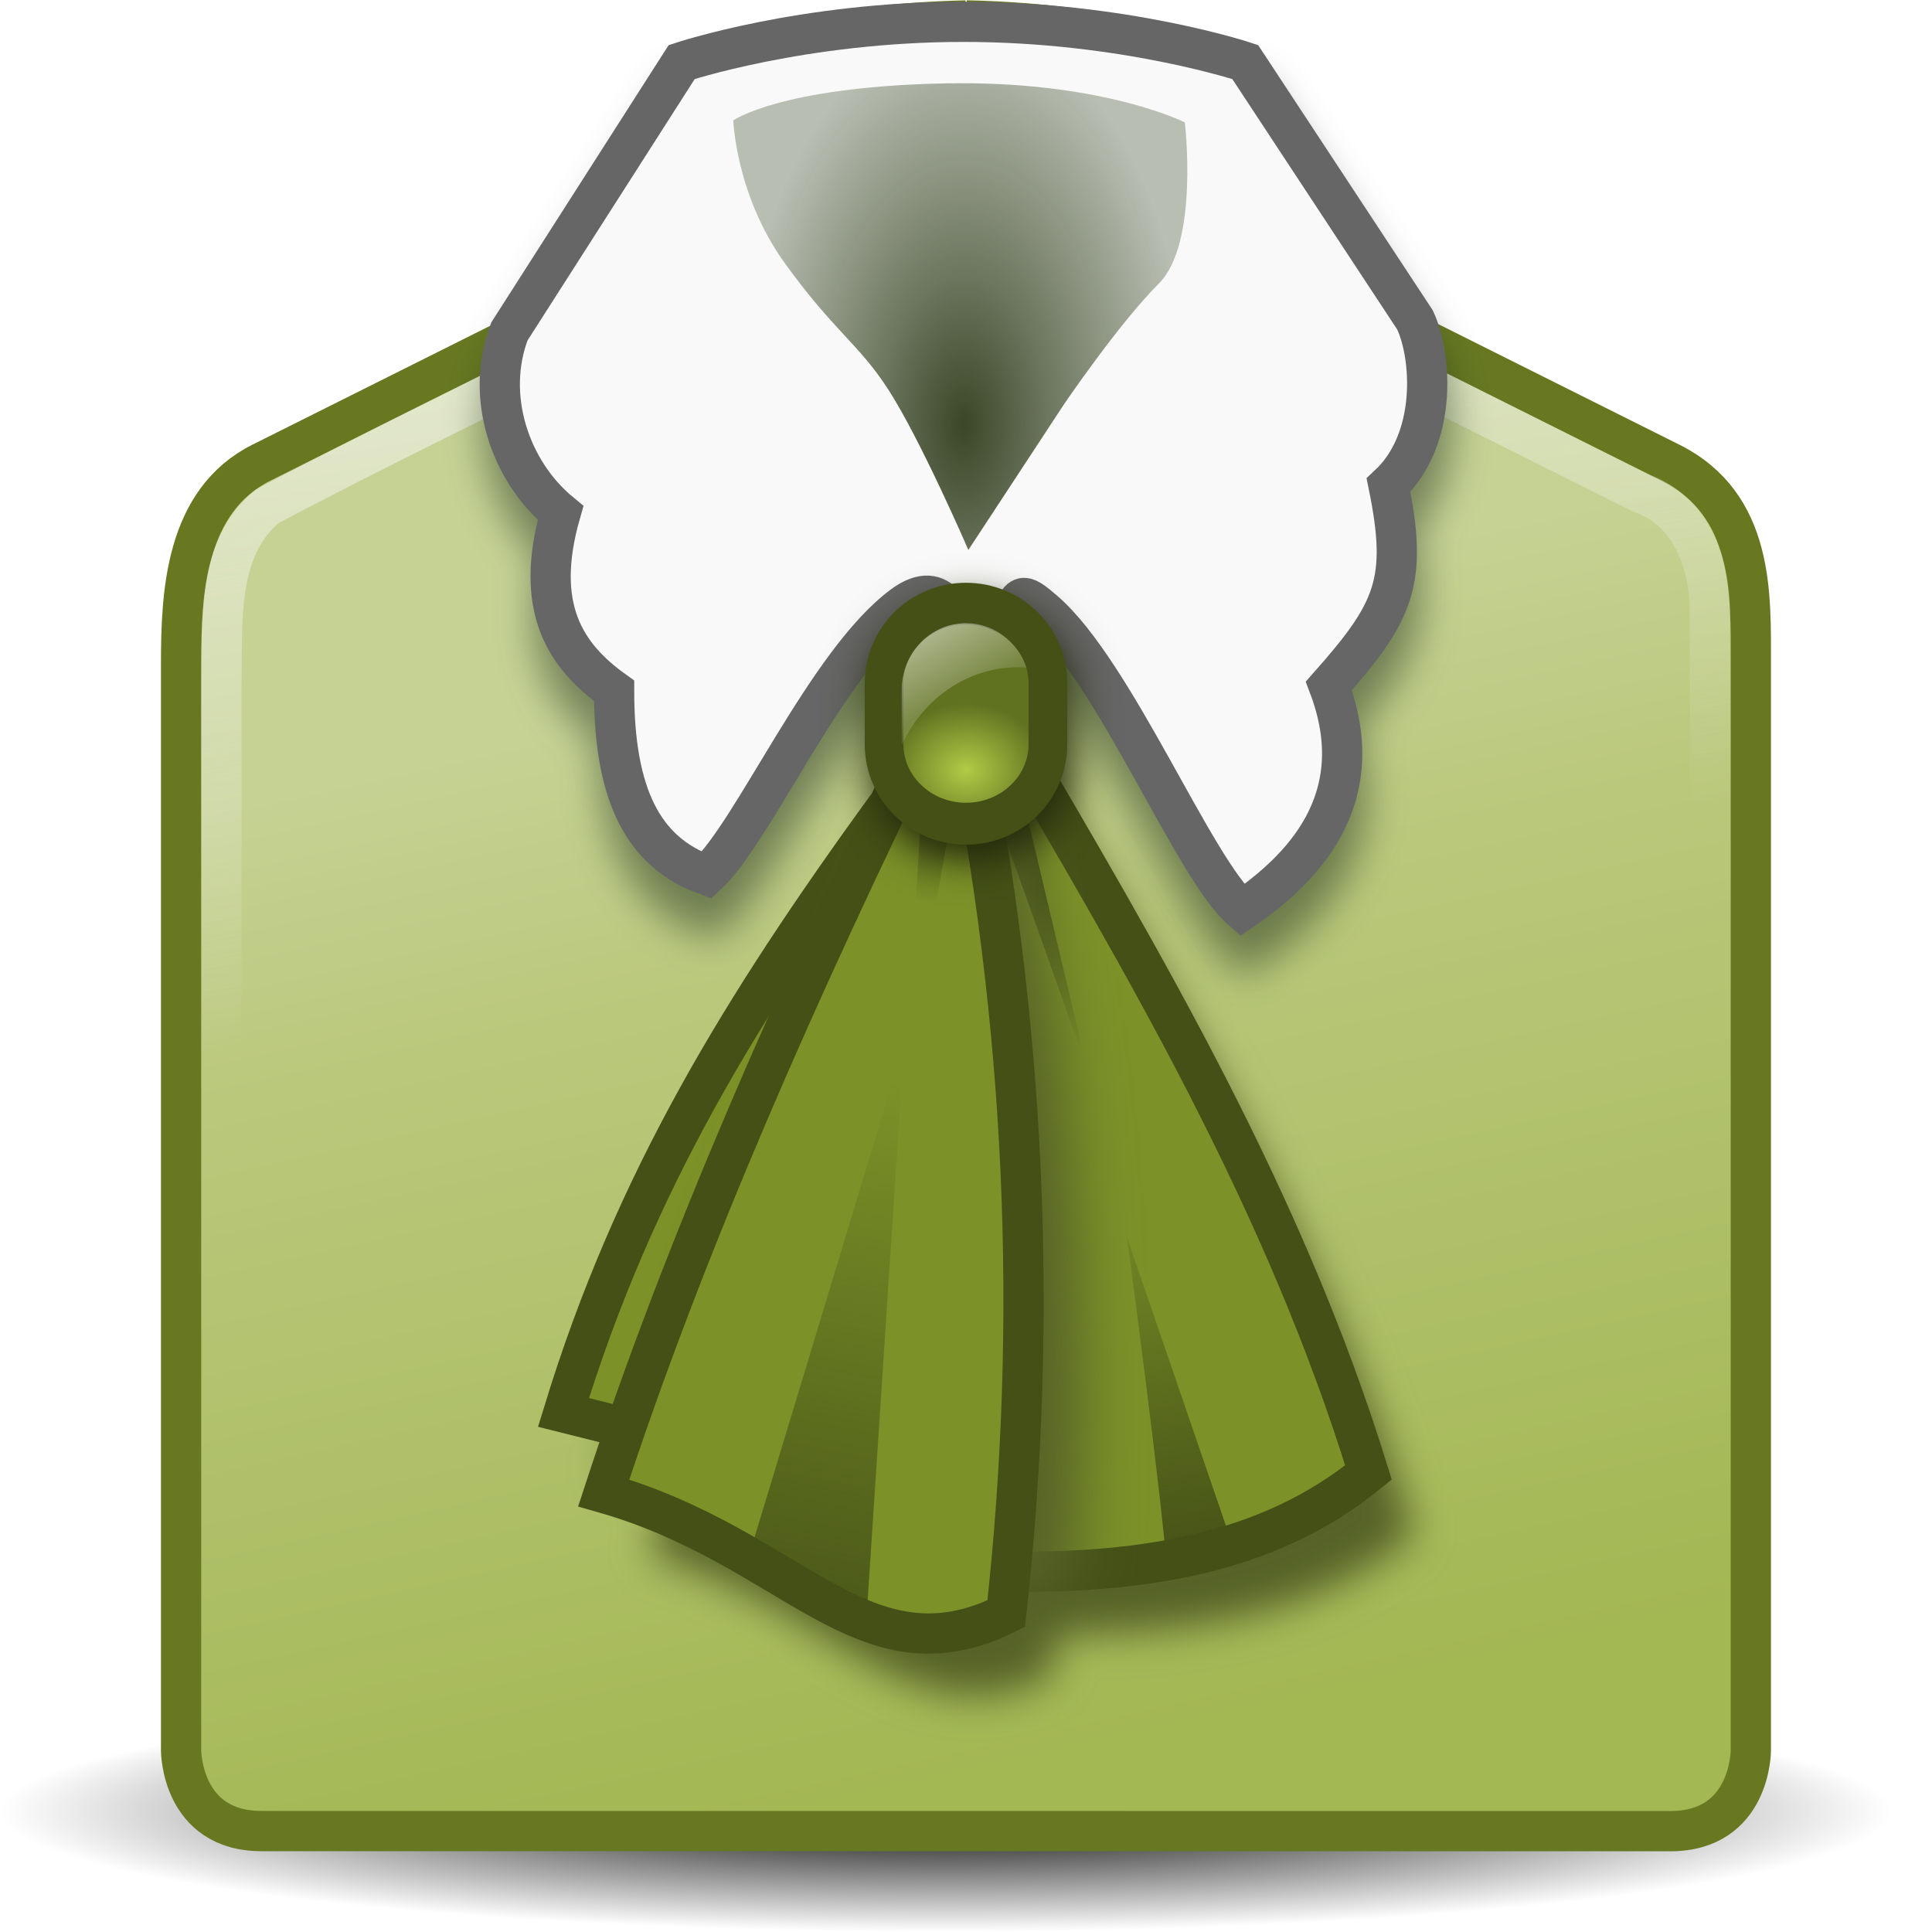
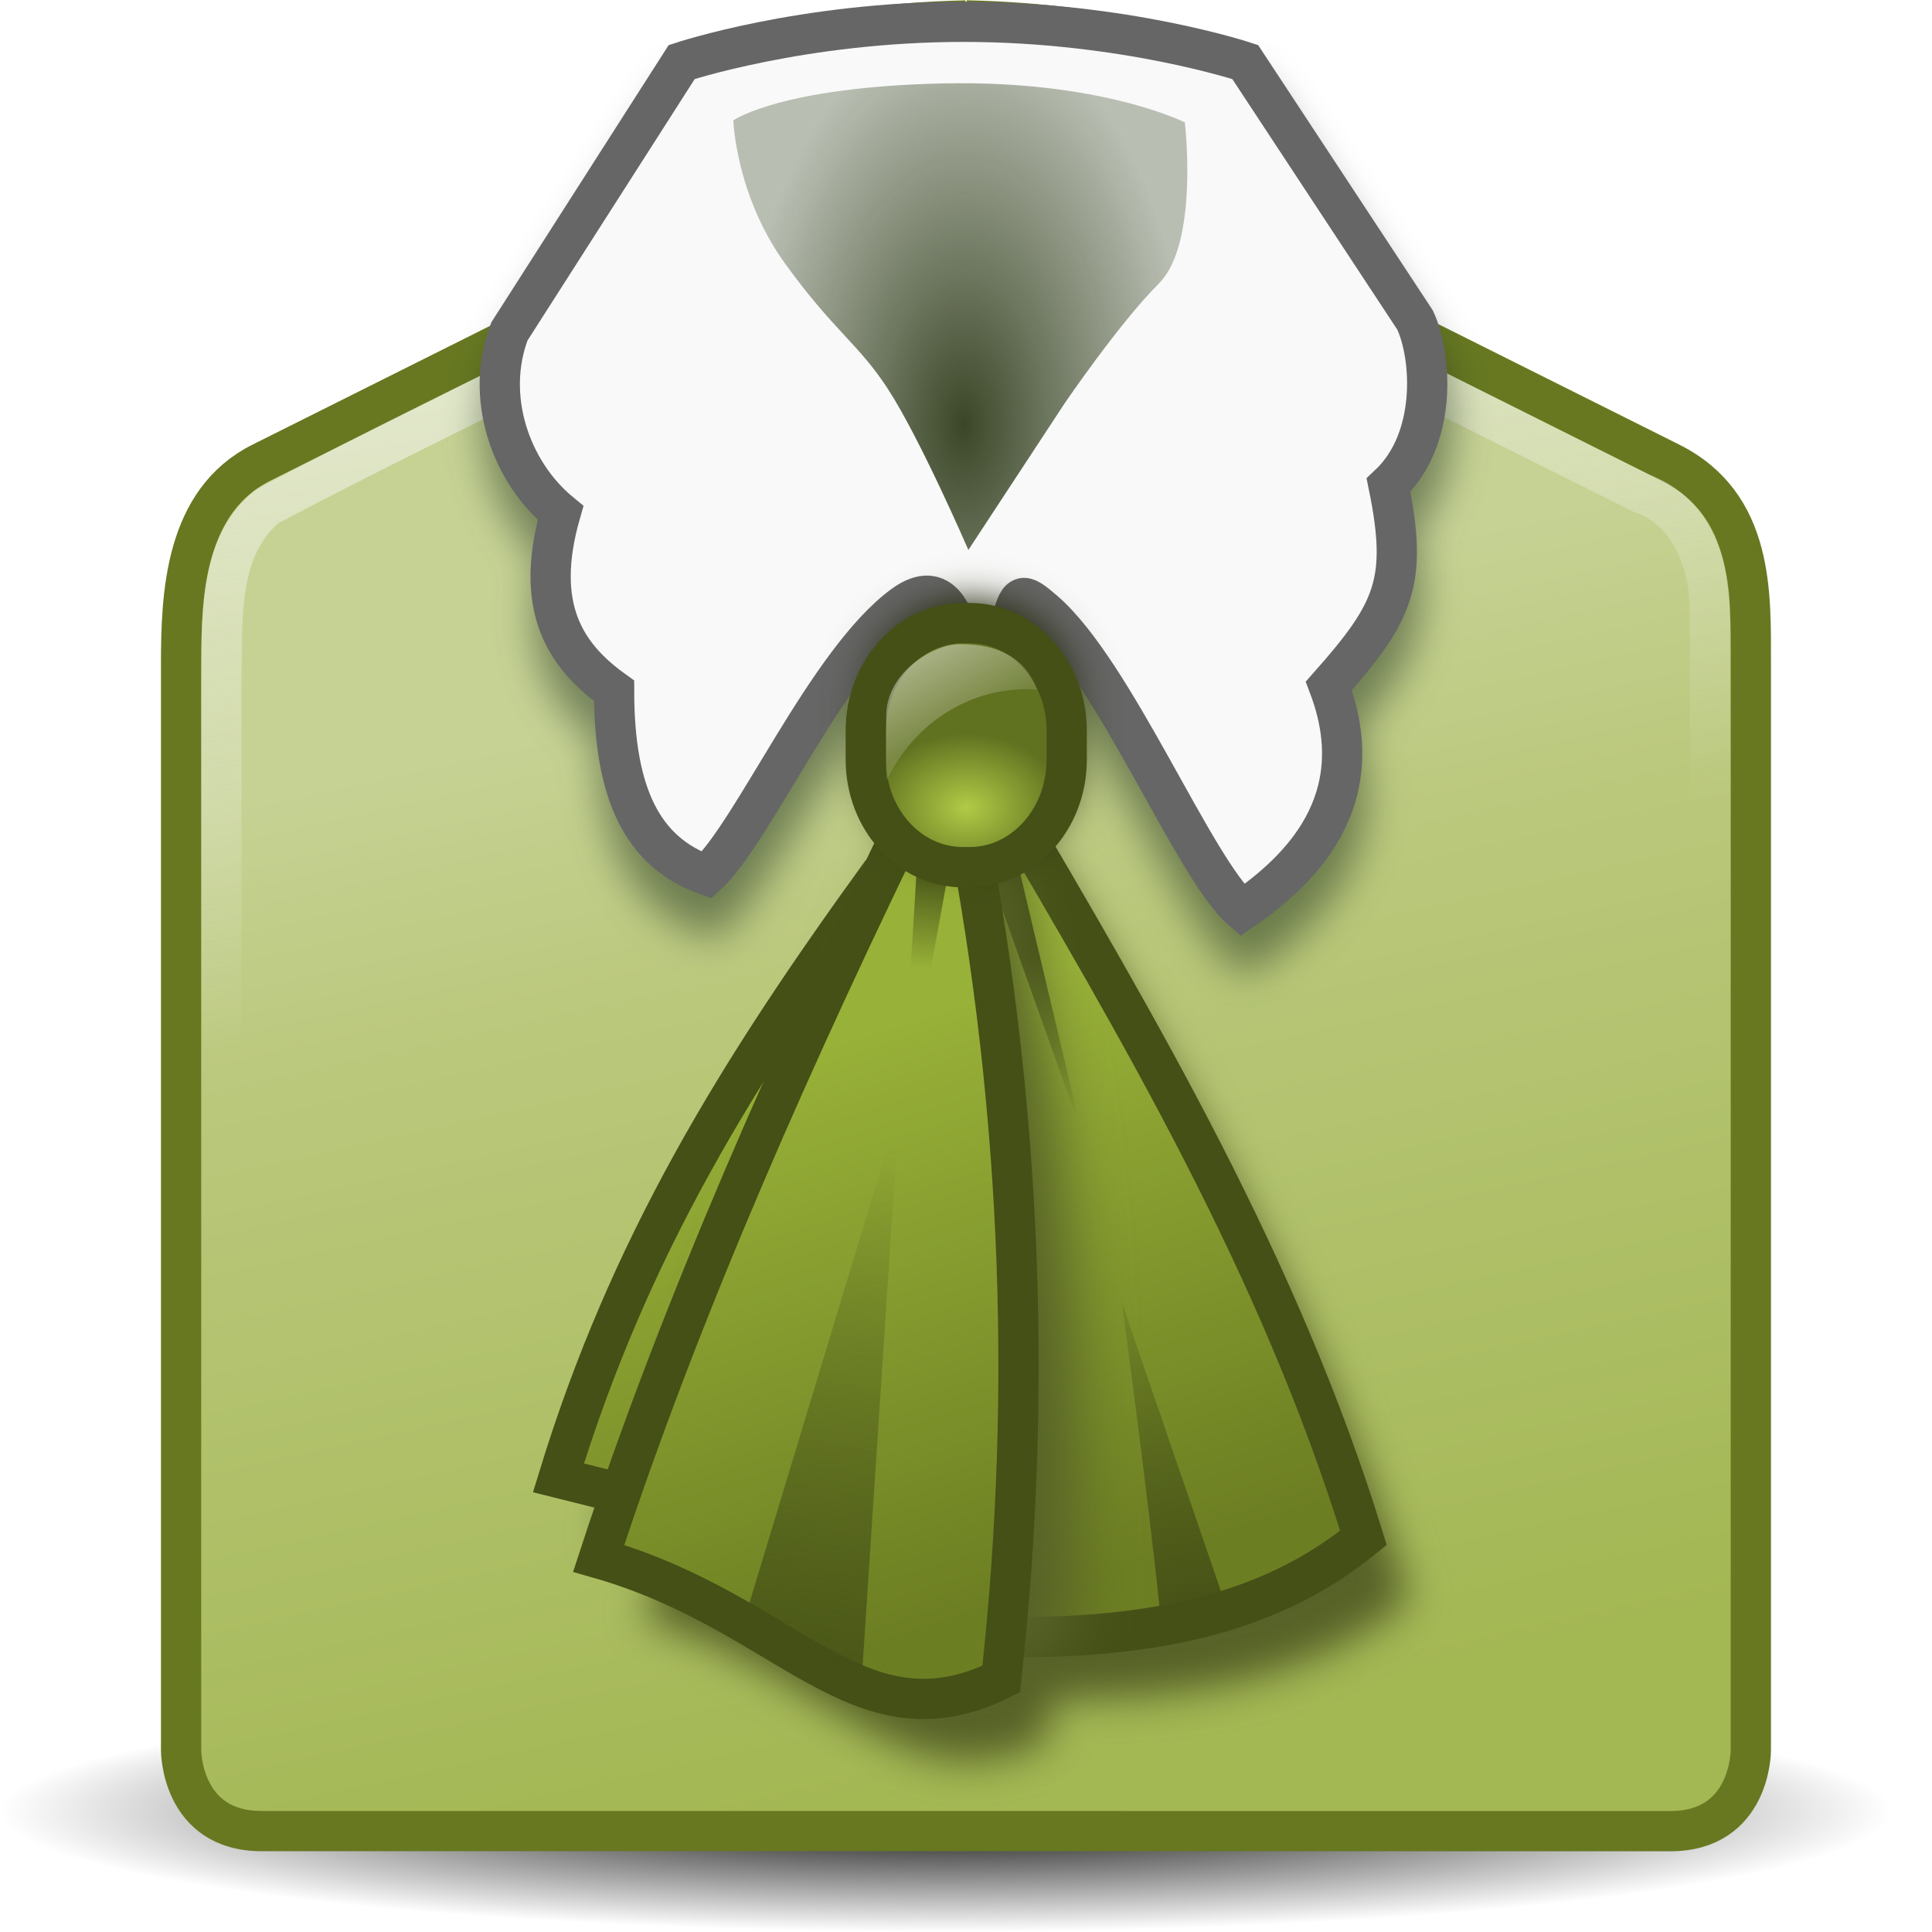
<svg xmlns="http://www.w3.org/2000/svg" xmlns:xlink="http://www.w3.org/1999/xlink" width="48" height="48" viewBox="0 0 48 48" version="1.1" id="svg1" xml:space="preserve">
  <defs id="defs1">
+     <linearGradient id="linearGradient1">
+       <stop style="stop-color:#6c7e22;stop-opacity:1;" offset="0" id="stop1" />
+       <stop style="stop-color:#98b138;stop-opacity:1;" offset="1" id="stop2" />
+     </linearGradient>
    <linearGradient id="linearGradient32">
      <stop style="stop-color:#f9f9f9;stop-opacity:0.527;" offset="0" id="stop32" />
      <stop style="stop-color:#f9f9f9;stop-opacity:0;" offset="1" id="stop33" />
    </linearGradient>
    <linearGradient id="linearGradient29">
      <stop style="stop-color:#000000;stop-opacity:1;" offset="0" id="stop29" />
      <stop style="stop-color:#000000;stop-opacity:0;" offset="1" id="stop30" />
    </linearGradient>
    <linearGradient id="linearGradient26">
      <stop style="stop-color:#ffffff;stop-opacity:0.532;" offset="0" id="stop26" />
      <stop style="stop-color:#ffffff;stop-opacity:0;" offset="1" id="stop27" />
    </linearGradient>
    <linearGradient id="linearGradient22">
      <stop style="stop-color:#b1cb46;stop-opacity:1;" offset="0" id="stop22" />
      <stop style="stop-color:#607120;stop-opacity:1;" offset="1" id="stop23" />
    </linearGradient>
    <linearGradient id="linearGradient79">
      <stop style="stop-color:#a3b753;stop-opacity:1;" offset="0" id="stop79" />
      <stop style="stop-color:#bac87c;stop-opacity:1;" offset="0.736" id="stop81" />
      <stop style="stop-color:#c6d294;stop-opacity:1;" offset="1" id="stop80" />
    </linearGradient>
    <linearGradient id="linearGradient15">
      <stop style="stop-color:#445016;stop-opacity:1;" offset="0" id="stop15" />
      <stop style="stop-color:#445016;stop-opacity:0;" offset="1" id="stop16" />
    </linearGradient>
    <linearGradient id="linearGradient12">
      <stop style="stop-color:#445016;stop-opacity:1;" offset="0" id="stop12" />
      <stop style="stop-color:#445016;stop-opacity:0;" offset="1" id="stop13" />
    </linearGradient>
    <linearGradient id="linearGradient10">
      <stop style="stop-color:#445016;stop-opacity:1;" offset="0" id="stop10" />
      <stop style="stop-color:#445016;stop-opacity:0;" offset="1" id="stop11" />
    </linearGradient>
    <linearGradient id="linearGradient6">
      <stop style="stop-color:#3b4627;stop-opacity:1;" offset="0" id="stop6" />
      <stop style="stop-color:#4b5939;stop-opacity:0.365;" offset="1" id="stop7" />
    </linearGradient>
    <radialGradient xlink:href="#linearGradient6" id="radialGradient7" cx="23.035" cy="9.246" fx="23.035" fy="9.246" r="5.633" gradientTransform="matrix(0.9999628,0.00862211,-0.01525659,1.769407,0.6071283,-6.057828)" gradientUnits="userSpaceOnUse" />
    <filter style="color-interpolation-filters:sRGB" id="filter105" x="-0.378" y="-0.1" width="1.806" height="1.274">
      <feFlood result="flood" in="SourceGraphic" flood-opacity="0.498" flood-color="rgb(0,0,0)" id="feFlood104" />
      <feGaussianBlur result="blur" in="SourceGraphic" stdDeviation="1.243 0.5" id="feGaussianBlur104" />
      <feOffset result="offset" in="blur" dx="0.4" dy="0.9" id="feOffset104" />
      <feComposite result="comp1" operator="in" in="flood" in2="offset" id="feComposite104" />
      <feComposite result="comp2" operator="over" in="SourceGraphic" in2="comp1" id="feComposite105" />
    </filter>
    <filter style="color-interpolation-filters:sRGB" id="filter105-4" x="-0.378" y="-0.1" width="1.806" height="1.274">
      <feFlood result="flood" in="SourceGraphic" flood-opacity="0.498" flood-color="rgb(0,0,0)" id="feFlood104-8" />
      <feGaussianBlur result="blur" in="SourceGraphic" stdDeviation="1.243 0.5" id="feGaussianBlur104-1" />
      <feOffset result="offset" in="blur" dx="0.4" dy="0.9" id="feOffset104-2" />
      <feComposite result="comp1" operator="in" in="flood" in2="offset" id="feComposite104-9" />
      <feComposite result="comp2" operator="over" in="SourceGraphic" in2="comp1" id="feComposite105-3" />
    </filter>
    <filter style="color-interpolation-filters:sRGB;" id="filter131" x="-0.155" y="-0.075" width="1.44" height="1.15">
      <feFlood result="flood" in="SourceGraphic" flood-opacity="0.498" flood-color="rgb(0,0,0)" id="feFlood130" />
      <feGaussianBlur result="blur" in="SourceGraphic" stdDeviation="0.5" id="feGaussianBlur130" />
      <feOffset result="offset" in="blur" dx="1" dy="0" id="feOffset130" />
      <feComposite result="comp1" operator="in" in="flood" in2="offset" id="feComposite130" />
      <feComposite result="comp2" operator="over" in="SourceGraphic" in2="comp1" id="feComposite131" />
    </filter>
    <filter style="color-interpolation-filters:sRGB;" id="filter155" x="-0.074" y="-0.099" width="1.149" height="1.221">
      <feFlood result="flood" in="SourceGraphic" flood-opacity="0.498" flood-color="rgb(40,75,93)" id="feFlood154" />
      <feGaussianBlur result="blur" in="SourceGraphic" stdDeviation="0.6" id="feGaussianBlur154" />
      <feOffset result="offset" in="blur" dx="-0" dy="0.4" id="feOffset154" />
      <feComposite result="comp1" operator="in" in="flood" in2="offset" id="feComposite154" />
      <feComposite result="comp2" operator="over" in="SourceGraphic" in2="comp1" id="feComposite155" />
    </filter>
    <linearGradient xlink:href="#linearGradient10" id="linearGradient11" x1="20" y1="41" x2="23" y2="26" gradientUnits="userSpaceOnUse" />
    <linearGradient xlink:href="#linearGradient12" id="linearGradient13" x1="30.759" y1="37.689" x2="29" y2="27.537" gradientUnits="userSpaceOnUse" />
    <linearGradient xlink:href="#linearGradient15" id="linearGradient16" x1="26" y1="21" x2="27" y2="25" gradientUnits="userSpaceOnUse" />
    <linearGradient xlink:href="#linearGradient15" id="linearGradient17" gradientUnits="userSpaceOnUse" x1="24.529" y1="18.516" x2="24.25" y2="21.106" gradientTransform="translate(-1,0.25)" />
    <filter style="color-interpolation-filters:sRGB;" id="filter56" x="-0.074" y="-0.077" width="1.152" height="1.205">
      <feFlood result="flood" in="SourceGraphic" flood-opacity="0.498" flood-color="rgb(29,47,29)" id="feFlood55" />
      <feGaussianBlur result="blur" in="SourceGraphic" stdDeviation="0.5" id="feGaussianBlur55" />
      <feOffset result="offset" in="blur" dx="0.1" dy="1" id="feOffset55" />
      <feComposite result="comp1" operator="in" in="flood" in2="offset" id="feComposite55" />
      <feComposite result="comp2" operator="over" in="SourceGraphic" in2="comp1" id="feComposite56" />
    </filter>
    <filter style="color-interpolation-filters:sRGB;" id="filter79" x="-0.128" y="-0.111" width="1.267" height="1.258">
      <feFlood result="flood" in="SourceGraphic" flood-opacity="0.498" flood-color="rgb(27,43,28)" id="feFlood78" />
      <feGaussianBlur result="blur" in="SourceGraphic" stdDeviation="0.8" id="feGaussianBlur78" />
      <feOffset result="offset" in="blur" dx="0.3" dy="0.9" id="feOffset78" />
      <feComposite result="comp1" operator="in" in="flood" in2="offset" id="feComposite78" />
      <feComposite result="comp2" operator="over" in="SourceGraphic" in2="comp1" id="feComposite79" />
    </filter>
    <filter style="color-interpolation-filters:sRGB" id="filter79-7" x="-0.128" y="-0.111" width="1.267" height="1.258">
      <feFlood result="flood" in="SourceGraphic" flood-opacity="0.498" flood-color="rgb(27,43,28)" id="feFlood78-5" />
      <feGaussianBlur result="blur" in="SourceGraphic" stdDeviation="0.8" id="feGaussianBlur78-3" />
      <feOffset result="offset" in="blur" dx="0.3" dy="0.9" id="feOffset78-5" />
      <feComposite result="comp1" operator="in" in="flood" in2="offset" id="feComposite78-6" />
      <feComposite result="comp2" operator="over" in="SourceGraphic" in2="comp1" id="feComposite79-2" />
    </filter>
    <filter style="color-interpolation-filters:sRGB;" id="filter22" x="-0.084" y="-0.075" width="1.168" height="1.149">
      <feFlood result="flood" in="SourceGraphic" flood-opacity="1" flood-color="rgb(80,80,80)" id="feFlood21" />
      <feGaussianBlur result="blur" in="SourceGraphic" stdDeviation="0.7" id="feGaussianBlur21" />
      <feOffset result="offset" in="blur" dx="0" dy="-0" id="feOffset21" />
      <feComposite result="comp1" operator="in" in="offset" in2="flood" id="feComposite21" />
      <feComposite result="comp2" operator="atop" in="comp1" in2="comp1" id="feComposite22" />
    </filter>
    <filter style="color-interpolation-filters:sRGB" id="filter22-0" x="-0.161" y="-0.075" width="1.322" height="1.149">
      <feFlood result="flood" in="SourceGraphic" flood-opacity="1" flood-color="rgb(80,80,80)" id="feFlood21-3" />
      <feGaussianBlur result="blur" in="SourceGraphic" stdDeviation="0.7" id="feGaussianBlur21-6" />
      <feOffset result="offset" in="blur" dx="0" dy="-0" id="feOffset21-1" />
      <feComposite result="comp1" operator="in" in="offset" in2="flood" id="feComposite21-0" />
      <feComposite result="comp2" operator="atop" in="comp1" in2="comp1" id="feComposite22-6" />
    </filter>
    <linearGradient xlink:href="#linearGradient79" id="linearGradient14-5" gradientUnits="userSpaceOnUse" x1="29" y1="43" x2="23" y2="16" />
-     <radialGradient xlink:href="#linearGradient22" id="radialGradient23" cx="24.265" cy="20.788" fx="24.265" fy="20.788" r="2.513" gradientTransform="matrix(0.7951494,-1.9206538e-7,5.9943433e-7,0.6088294,4.842467,5.999758)" gradientUnits="userSpaceOnUse" />
-     <linearGradient xlink:href="#linearGradient26" id="linearGradient27" x1="23.031" y1="14.717" x2="24.572" y2="17.693" gradientUnits="userSpaceOnUse" />
+     <radialGradient xlink:href="#linearGradient22" id="radialGradient23" cx="24.265" cy="20.788" fx="24.265" fy="20.788" r="2.513" gradientTransform="matrix(0.9763219,-2.3115978e-7,7.3601373e-7,0.732755,0.3239602,3.823792)" gradientUnits="userSpaceOnUse" />
+     <linearGradient xlink:href="#linearGradient26" id="linearGradient27" x1="23.031" y1="14.717" x2="24.572" y2="17.693" gradientUnits="userSpaceOnUse" gradientTransform="matrix(0.9494295,0,0,1.055515,1.037735,-0.8489479)" />
    <radialGradient xlink:href="#linearGradient29" id="radialGradient30" cx="23.5" cy="45" fx="23.5" fy="45" r="23.5" gradientTransform="matrix(1,0,0,0.1276596,0,39.25532)" gradientUnits="userSpaceOnUse" />
    <linearGradient xlink:href="#linearGradient32" id="linearGradient33" x1="17.681" y1="8.972" x2="20.122" y2="23.733" gradientUnits="userSpaceOnUse" />
    <filter style="color-interpolation-filters:sRGB;" id="filter33" x="-0.59" y="-0.381" width="2.18" height="1.762">
      <feGaussianBlur stdDeviation="0.4 0.3" result="fbSourceGraphic" id="feGaussianBlur33" />
      <feColorMatrix result="fbSourceGraphicAlpha" in="fbSourceGraphic" values="0 0 0 -1 0 0 0 0 -1 0 0 0 0 -1 0 0 0 0 1 0" id="feColorMatrix33" />
      <feGaussianBlur id="feGaussianBlur34" stdDeviation="0.4 0.3" result="blur" in="fbSourceGraphic" />
    </filter>
    <filter style="color-interpolation-filters:sRGB" id="filter36" x="-0.059" y="-0.053" width="1.118" height="1.105">
      <feGaussianBlur stdDeviation="0.493" id="feGaussianBlur36" />
    </filter>
+     <linearGradient xlink:href="#linearGradient1" id="linearGradient2" x1="25.957" y1="36.894" x2="21.492" y2="22.957" gradientUnits="userSpaceOnUse" />
  </defs>
  <g id="layer1">
    <rect style="font-variation-settings:normal;opacity:1;vector-effect:none;fill:url(#radialGradient30);stroke:none;stroke-width:1;stroke-linecap:butt;stroke-linejoin:miter;stroke-miterlimit:4;stroke-dasharray:none;stroke-dashoffset:0;stroke-opacity:1;-inkscape-stroke:none;paint-order:normal" id="rect131" width="47" height="6" x="1.0444444e-07" y="42" />
    <path id="path11-0" style="fill:url(#linearGradient14-5);fill-opacity:1;stroke:#677821;stroke-linejoin:miter" d="m 24,0.514 c -3.741,0.079 -6.5,0.984 -6.5,0.984 l -3,6 -8,4 c -1.9,0.95 -2,3.25 -2,5 v 27 c 0,0 0,2 2,2 l 17.5,10e-4 17.5,0.001 c 2,0 2,-2 2,-2 v -27 c 0,-1.725 0.086,-3.957 -2,-5 l -8,-4 -2.992,-6.004 c 0,0 -2.759,-0.905 -6.5,-0.984" transform="translate(-0.00100043,-0.00526812)" />
    <path id="path30" style="fill:none;fill-opacity:1;stroke:url(#linearGradient33);stroke-linejoin:miter" d="m 23.373,1.535 c -1.745,0.094 -3.486,0.345 -5.174,0.803 -0.984,1.969 -1.97,3.937 -2.953,5.906 C 12.381,9.7 9.472,11.08 6.637,12.587 5.351,13.65 5.538,15.509 5.5,17.01 5.51,25.881 5.479,34.755 5.516,43.625 c 0.021,0.739 0.799,0.984 1.421,0.873 11.594,-0.009 23.189,0.023 34.782,-0.014 0.987,-0.147 0.766,-1.374 0.781,-2.086 -0.013,-9.077 0.026,-18.155 -0.02,-27.232 5.64e-4,-1.185 -0.494,-2.494 -1.704,-2.91 C 38.102,10.919 35.427,9.583 32.754,8.244 31.773,6.274 30.79,4.305 29.809,2.336 27.717,1.791 25.538,1.47 23.373,1.535 Z" transform="translate(-0.00100043,-0.00526812)" />
    <g id="g20" transform="translate(0.4368131,0.04138874)">
      <path style="fill:#f9f9f9;stroke:#666666;stroke-linejoin:miter;filter:url(#filter56)" d="M 23.365,15.63 C 23.263,15.434 23,14.262 22,15 c -1.895,1.398 -3.715,5.635 -4.88,6.703 -1.58,-0.566 -2.3,-2 -2.3,-4.582 -1.223,-0.875 -2,-2.076 -1.33,-4.418 -1.261,-1.037 -1.887,-2.908 -1.27,-4.511 l 4.28,-6.692 c 0,0 3,-1 7,-1 4,0 7,1 7,1 l 4.219,6.408 c 0.425,0.903 0.558,2.968 -0.659,4.104 0.49,2.398 0.151,3.144 -1.483,4.988 1.09,2.869 -0.739,4.602 -2.153,5.575 -1.178,-1 -3.167,-5.925 -4.922,-7.437 -0.547,-0.472 -0.632,-0.495 -0.838,0.398" id="path1" />
      <path style="font-variation-settings:normal;opacity:1;vector-effect:none;fill:url(#radialGradient7);fill-opacity:1;stroke:none;stroke-width:1;stroke-linecap:butt;stroke-linejoin:round;stroke-miterlimit:4;stroke-dasharray:none;stroke-dashoffset:0;stroke-opacity:1;-inkscape-stroke:none" d="m 17.781,2.95 c 0,0 1.174,-0.831 5.219,-0.919 C 26.923,1.946 29,3 29,3 29,3 29.357,6 28.357,7 27.357,8 26,10 26,10 l -2.378,3.622 c 0,0 -1.187,-2.747 -1.997,-3.997 -0.733,-1.13 -1.344,-1.438 -2.562,-3.125 -1.219,-1.688 -1.281,-3.55 -1.281,-3.55 z" id="path6" />
    </g>
-     <g id="g19-2" transform="translate(-22.95429,-24.19651)" style="mix-blend-mode:normal;fill:#566227;fill-opacity:1;stroke:none;filter:url(#filter36)">
+     <g id="g19-2" transform="translate(-23.07929,-22.57151)" style="mix-blend-mode:normal;fill:#566227;fill-opacity:1;stroke:none;filter:url(#filter36)">
      <path id="path5-6" style="font-variation-settings:normal;opacity:1;vector-effect:none;fill:#566227;fill-opacity:1;stroke:none;stroke-width:1;stroke-linecap:butt;stroke-linejoin:miter;stroke-miterlimit:4;stroke-dasharray:none;stroke-dashoffset:0;stroke-opacity:1;-inkscape-stroke:none" d="m 23,17.001 c -0.316,0.646 -0.626,1.291 -0.936,1.936 l -0.064,0.064 c -3.581,4.941 -6.248,9.275 -8,15 l 1.545,0.387 c -0.187,0.538 -0.37,1.077 -0.545,1.613 4.733,1.351 6.439,4.759 10,3 0.039,-0.349 0.072,-0.698 0.105,-1.047 4.16,0.045 6.848,-0.795 8.895,-2.463 -2.1,-6.793 -5.565,-12.63 -9,-18.49 l -0.955,0.238 c -0.016,-0.079 -0.029,-0.159 -0.045,-0.238 z" transform="translate(24.1012,26.82981)" />
    </g>
-     <g id="g19" transform="translate(-6e-4,1.091693)">
-       <path style="font-variation-settings:normal;opacity:1;vector-effect:none;fill:#7c9128;fill-opacity:1;stroke:#445016;stroke-width:1;stroke-linecap:butt;stroke-linejoin:miter;stroke-miterlimit:4;stroke-dasharray:none;stroke-dashoffset:0;stroke-opacity:1;-inkscape-stroke:none" d="m 22,19 c -3.581,4.941 -6.248,9.275 -8,15 l 8,2 1,-18 z" id="path5" />
+     <g id="g19" transform="translate(-0.1256,2.716693)">
+       <path style="font-variation-settings:normal;opacity:1;vector-effect:none;fill:url(#linearGradient2);fill-opacity:1;stroke:#445016;stroke-width:1;stroke-linecap:butt;stroke-linejoin:miter;stroke-miterlimit:4;stroke-dasharray:none;stroke-dashoffset:0;stroke-opacity:1;-inkscape-stroke:none;stop-color:#000000;stop-opacity:1" d="m 22,19 c -3.581,4.941 -6.248,9.275 -8,15 l 8,2 1,-18 z" id="path5" />
      <g id="g18">
-         <path style="font-variation-settings:normal;opacity:1;vector-effect:none;fill:#7c9128;fill-opacity:1;stroke:#445016;stroke-width:1;stroke-linecap:butt;stroke-linejoin:miter;stroke-miterlimit:4;stroke-dasharray:none;stroke-dashoffset:0;stroke-opacity:1;-inkscape-stroke:none;stop-color:#000000;stop-opacity:1" d="M 23,17.5 C 22.354,24.214 21.809,29.984 22.812,37.854 28.323,38.268 31.6,37.448 34,35.492 31.9,28.699 28.435,22.86 25,17 Z" id="path3" />
+         <path style="font-variation-settings:normal;opacity:1;vector-effect:none;fill:url(#linearGradient2);fill-opacity:1;stroke:#445016;stroke-width:1;stroke-linecap:butt;stroke-linejoin:miter;stroke-miterlimit:4;stroke-dasharray:none;stroke-dashoffset:0;stroke-opacity:1;-inkscape-stroke:none;stop-color:#000000;stop-opacity:1" d="M 23,17.5 C 22.354,24.214 21.809,29.984 22.812,37.854 28.323,38.268 31.6,37.448 34,35.492 31.9,28.699 28.435,22.86 25,17 Z" id="path3" />
        <path style="font-variation-settings:normal;opacity:1;vector-effect:none;fill:url(#linearGradient13);fill-opacity:1;stroke:none;stroke-width:1;stroke-linecap:butt;stroke-linejoin:miter;stroke-miterlimit:4;stroke-dasharray:none;stroke-dashoffset:0;stroke-opacity:1;-inkscape-stroke:none" d="m 29,38 c -0.114,-1.762 -1,-8.351 -1,-8.351 l 2.759,8.04 z" id="path7" />
        <path style="font-variation-settings:normal;opacity:1;vector-effect:none;fill:url(#linearGradient16);fill-opacity:1;stroke:none;stroke-width:1;stroke-linecap:butt;stroke-linejoin:miter;stroke-miterlimit:4;stroke-dasharray:none;stroke-dashoffset:0;stroke-opacity:1;-inkscape-stroke:none" d="M 25,17 27,25.424 24,17 Z" id="path8" />
      </g>
      <path id="path4-6" style="font-variation-settings:normal;vector-effect:none;fill:#566227;fill-opacity:1;stroke:none;stroke-width:1;stroke-linecap:butt;stroke-linejoin:miter;stroke-miterlimit:4;stroke-dasharray:none;stroke-dashoffset:0;stroke-opacity:1;-inkscape-stroke:none;filter:url(#filter22-0);stop-color:#000000" d="m 23,17 c -3.139,6.419 -5.966,12.781 -8,19 4.733,1.351 6.439,4.759 10,3 0.81,-7.333 0.476,-14.667 -1,-22 z" transform="rotate(-2.730929,11.22004,2.74482)" />
      <g id="g17">
-         <path style="fill:#7c9128;fill-opacity:1;stroke:#445016;stroke-opacity:1;-inkscape-stroke:none" d="m 23,17 c -3.139,6.419 -5.966,12.781 -8,19 4.733,1.351 6.439,4.759 10,3 0.81,-7.333 0.476,-14.667 -1,-22 z" id="path4" />
+         <path style="fill:url(#linearGradient2);stroke:#445016;stroke-opacity:1;-inkscape-stroke:none;font-variation-settings:normal;opacity:1;vector-effect:none;fill-opacity:1;stroke-width:1;stroke-linecap:butt;stroke-linejoin:miter;stroke-miterlimit:4;stroke-dasharray:none;stroke-dashoffset:0;stop-color:#000000;stop-opacity:1" d="m 23,17 c -3.139,6.419 -5.966,12.781 -8,19 4.733,1.351 6.439,4.759 10,3 0.81,-7.333 0.476,-14.667 -1,-22 z" id="path4" />
        <path style="font-variation-settings:normal;vector-effect:none;fill:url(#linearGradient17);fill-opacity:1;stroke:none;stroke-width:1;stroke-linecap:butt;stroke-linejoin:miter;stroke-miterlimit:4;stroke-dasharray:none;stroke-dashoffset:0;stroke-opacity:1;-inkscape-stroke:none" d="M 24,17.25 22.5,25.462 23,17.25 Z" id="path8-1" />
        <path style="font-variation-settings:normal;opacity:1;vector-effect:none;fill:url(#linearGradient11);stroke:none;stroke-width:1;stroke-linecap:butt;stroke-linejoin:miter;stroke-miterlimit:4;stroke-dasharray:none;stroke-dashoffset:0;stroke-opacity:1;-inkscape-stroke:none" d="M 21.535,39 22.467,24.817 18.599,37.591 Z" id="path10" />
      </g>
    </g>
    <rect style="fill:#22280b;stroke:#22280b;stroke-width:0.96;-inkscape-stroke:none;paint-order:fill markers stroke;filter:url(#filter33)" id="rect33" width="4.066" height="5.038" x="22.097" y="14.849" ry="1.82" rx="2.407" transform="matrix(1.001002,0,0,1.084891,-0.0291941,-0.7035533)" />
-     <rect style="fill:url(#radialGradient23);stroke:#445016;stroke-width:0.96;-inkscape-stroke:none;paint-order:fill markers stroke" id="rect21" width="4.066" height="5.038" x="22.097" y="14.849" ry="1.82" rx="2.407" transform="matrix(1.001002,0,0,1.084891,-0.1541941,-1.109803)" />
-     <path id="rect23" style="fill:url(#linearGradient27);stroke:none;stroke-width:1.194;-inkscape-stroke:none;paint-order:fill markers stroke" d="M 24.13 14.849 C 23.004 14.849 22.097 15.68 22.097 16.711 L 22.097 18.026 C 22.097 18.094 22.099 18.16 22.107 18.226 A 4.096 3.895 0 0 1 25.761 16.075 A 4.096 3.895 0 0 1 26.044 16.086 C 25.764 15.364 25.016 14.849 24.13 14.849 z " transform="matrix(0.7857955,0,0,0.8926072,5.03874,2.229835)" />
+     <g id="g1" transform="translate(0,1.005418)">
+       <rect style="fill:url(#radialGradient23);stroke:#445016;stroke-width:1;-inkscape-stroke:none;paint-order:fill markers stroke" id="rect21" width="4.992" height="6.064" x="21.51" y="14.475" ry="2.672" rx="2.41" />
+       <path id="rect23" style="fill:url(#linearGradient27);stroke:none;stroke-width:1;-inkscape-stroke:none;paint-order:fill markers stroke" d="m 22.017,16.79 v 1.388 c 0,0.071 0.002,0.141 0.009,0.21 0.658,-1.389 2,-2.267 3.469,-2.27 0.09,5.66e-4 0.18,0.004 0.269,0.012 -0.266,-0.761 -0.942,-1.133 -1.897,-1.133 -0.673,-0.012 -1.851,0.706 -1.851,1.794 z" />
+     </g>
  </g>
</svg>
